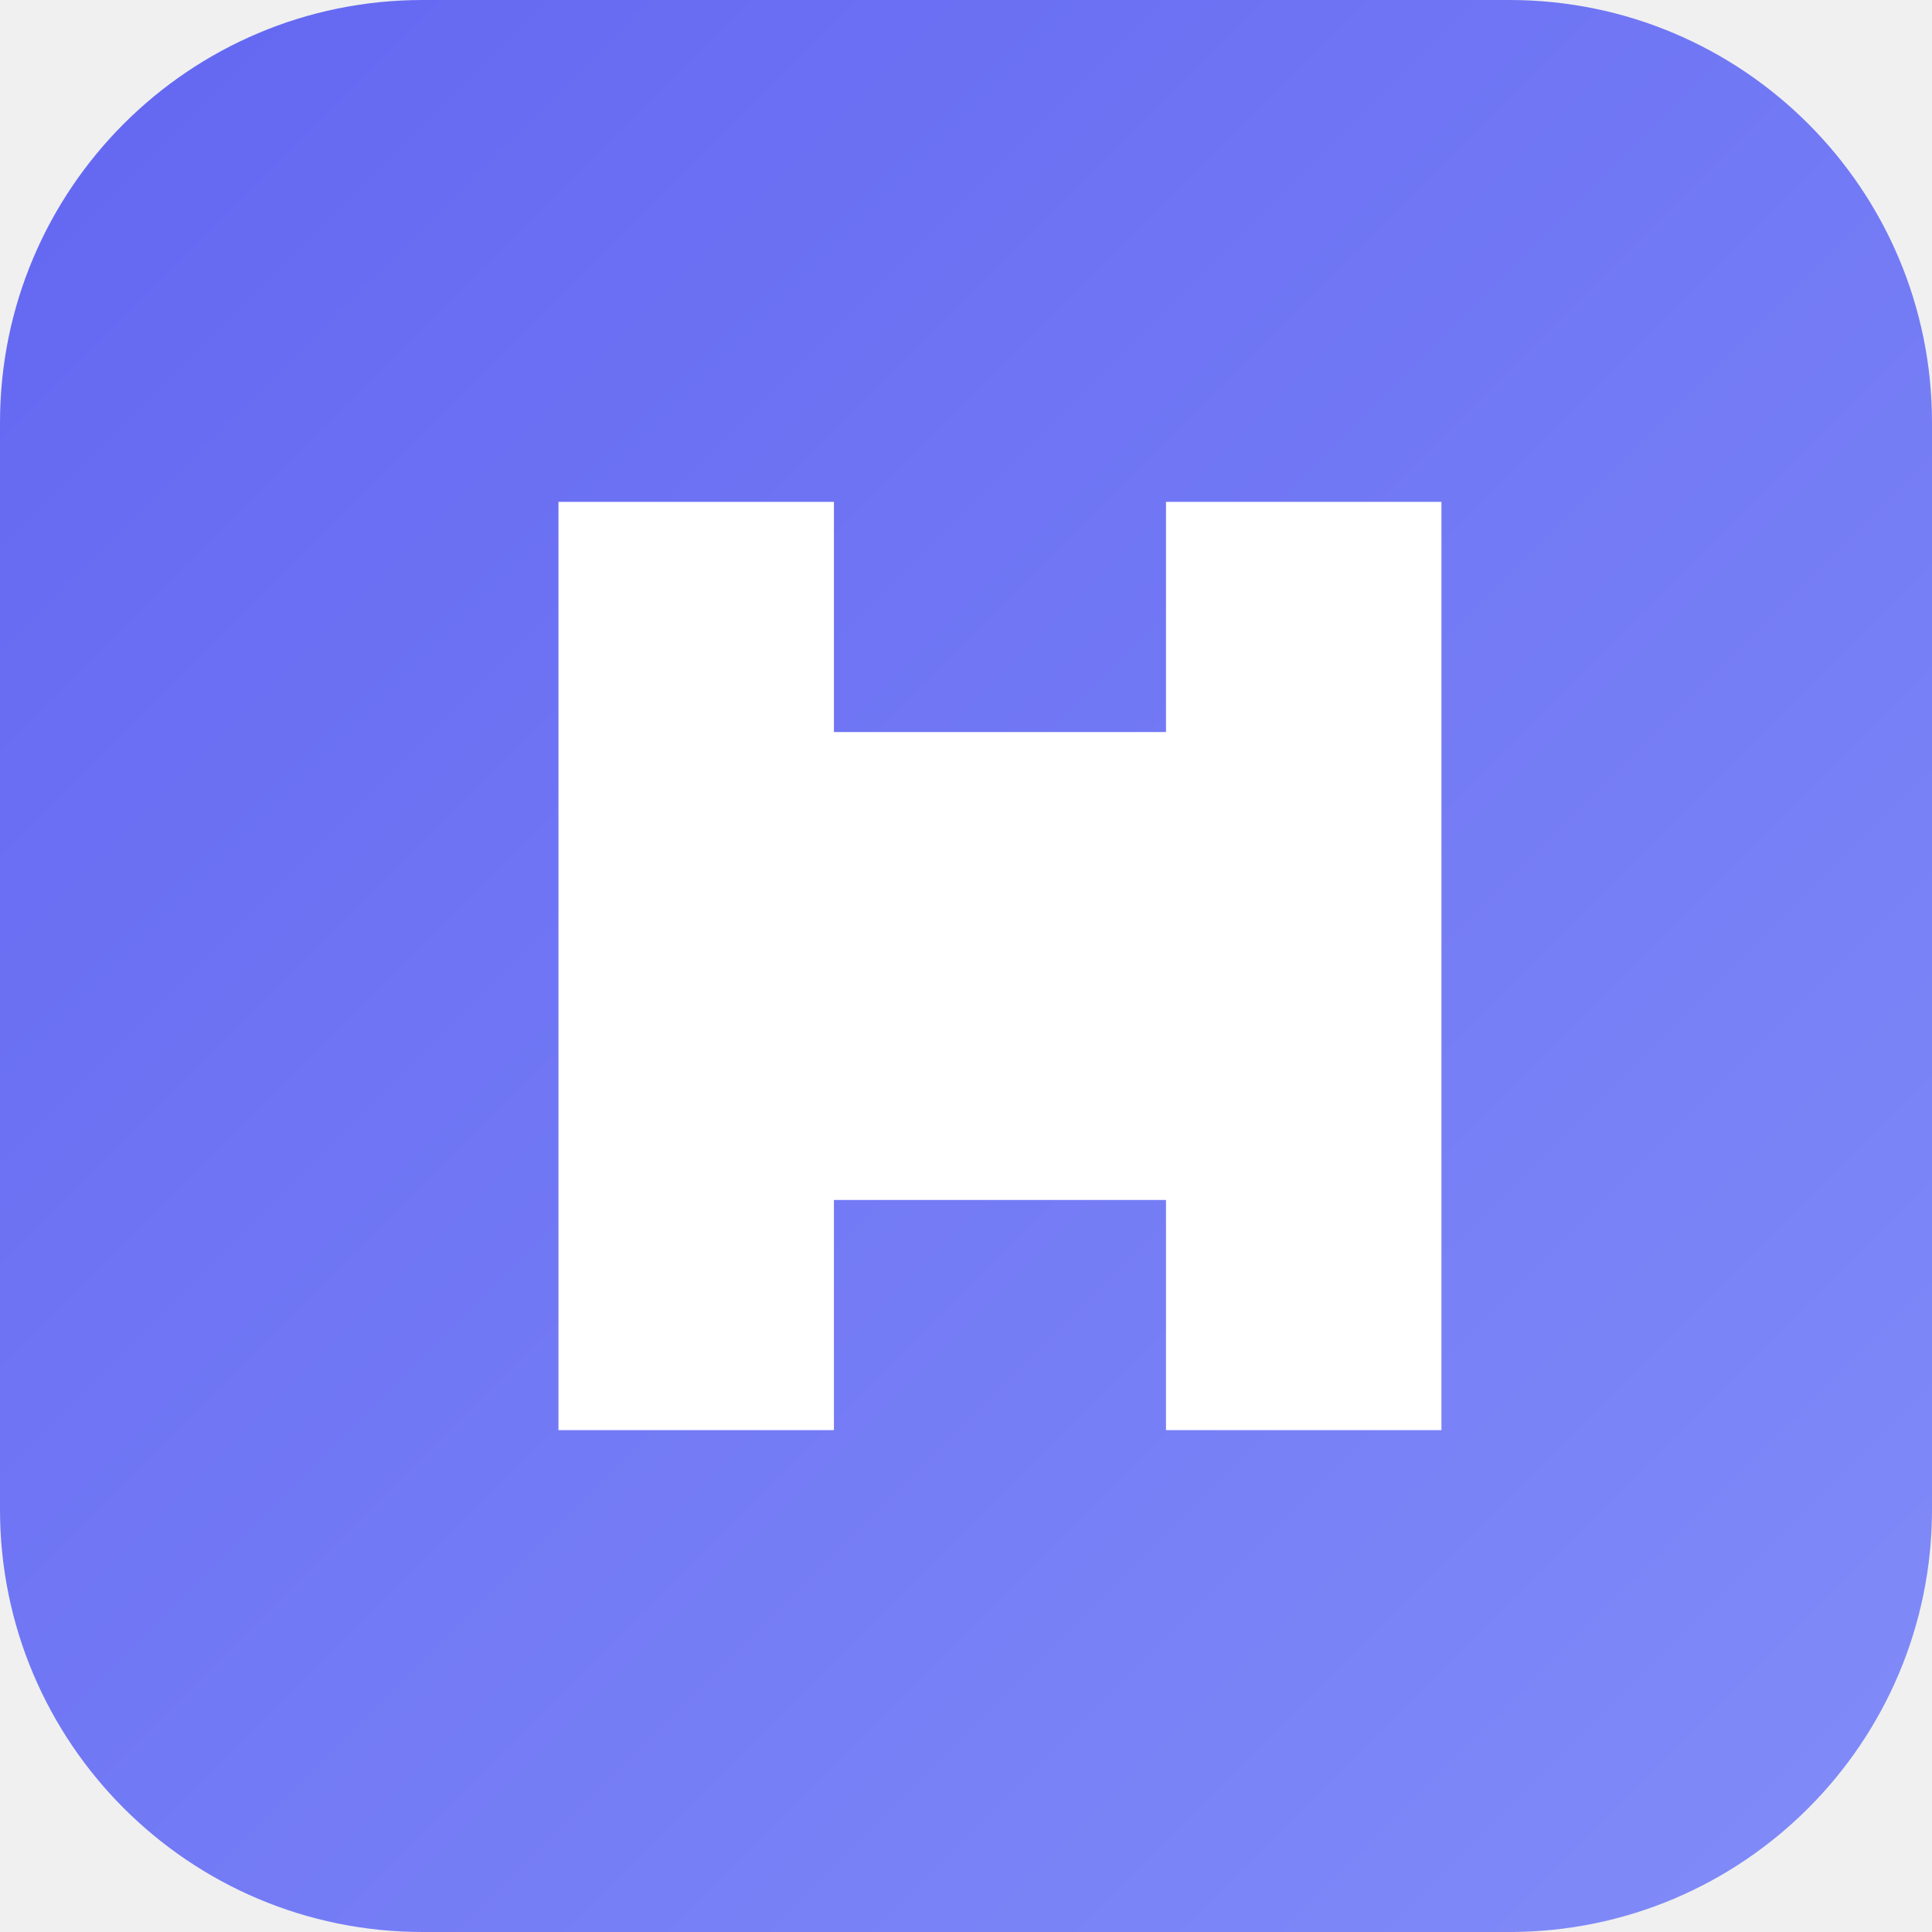
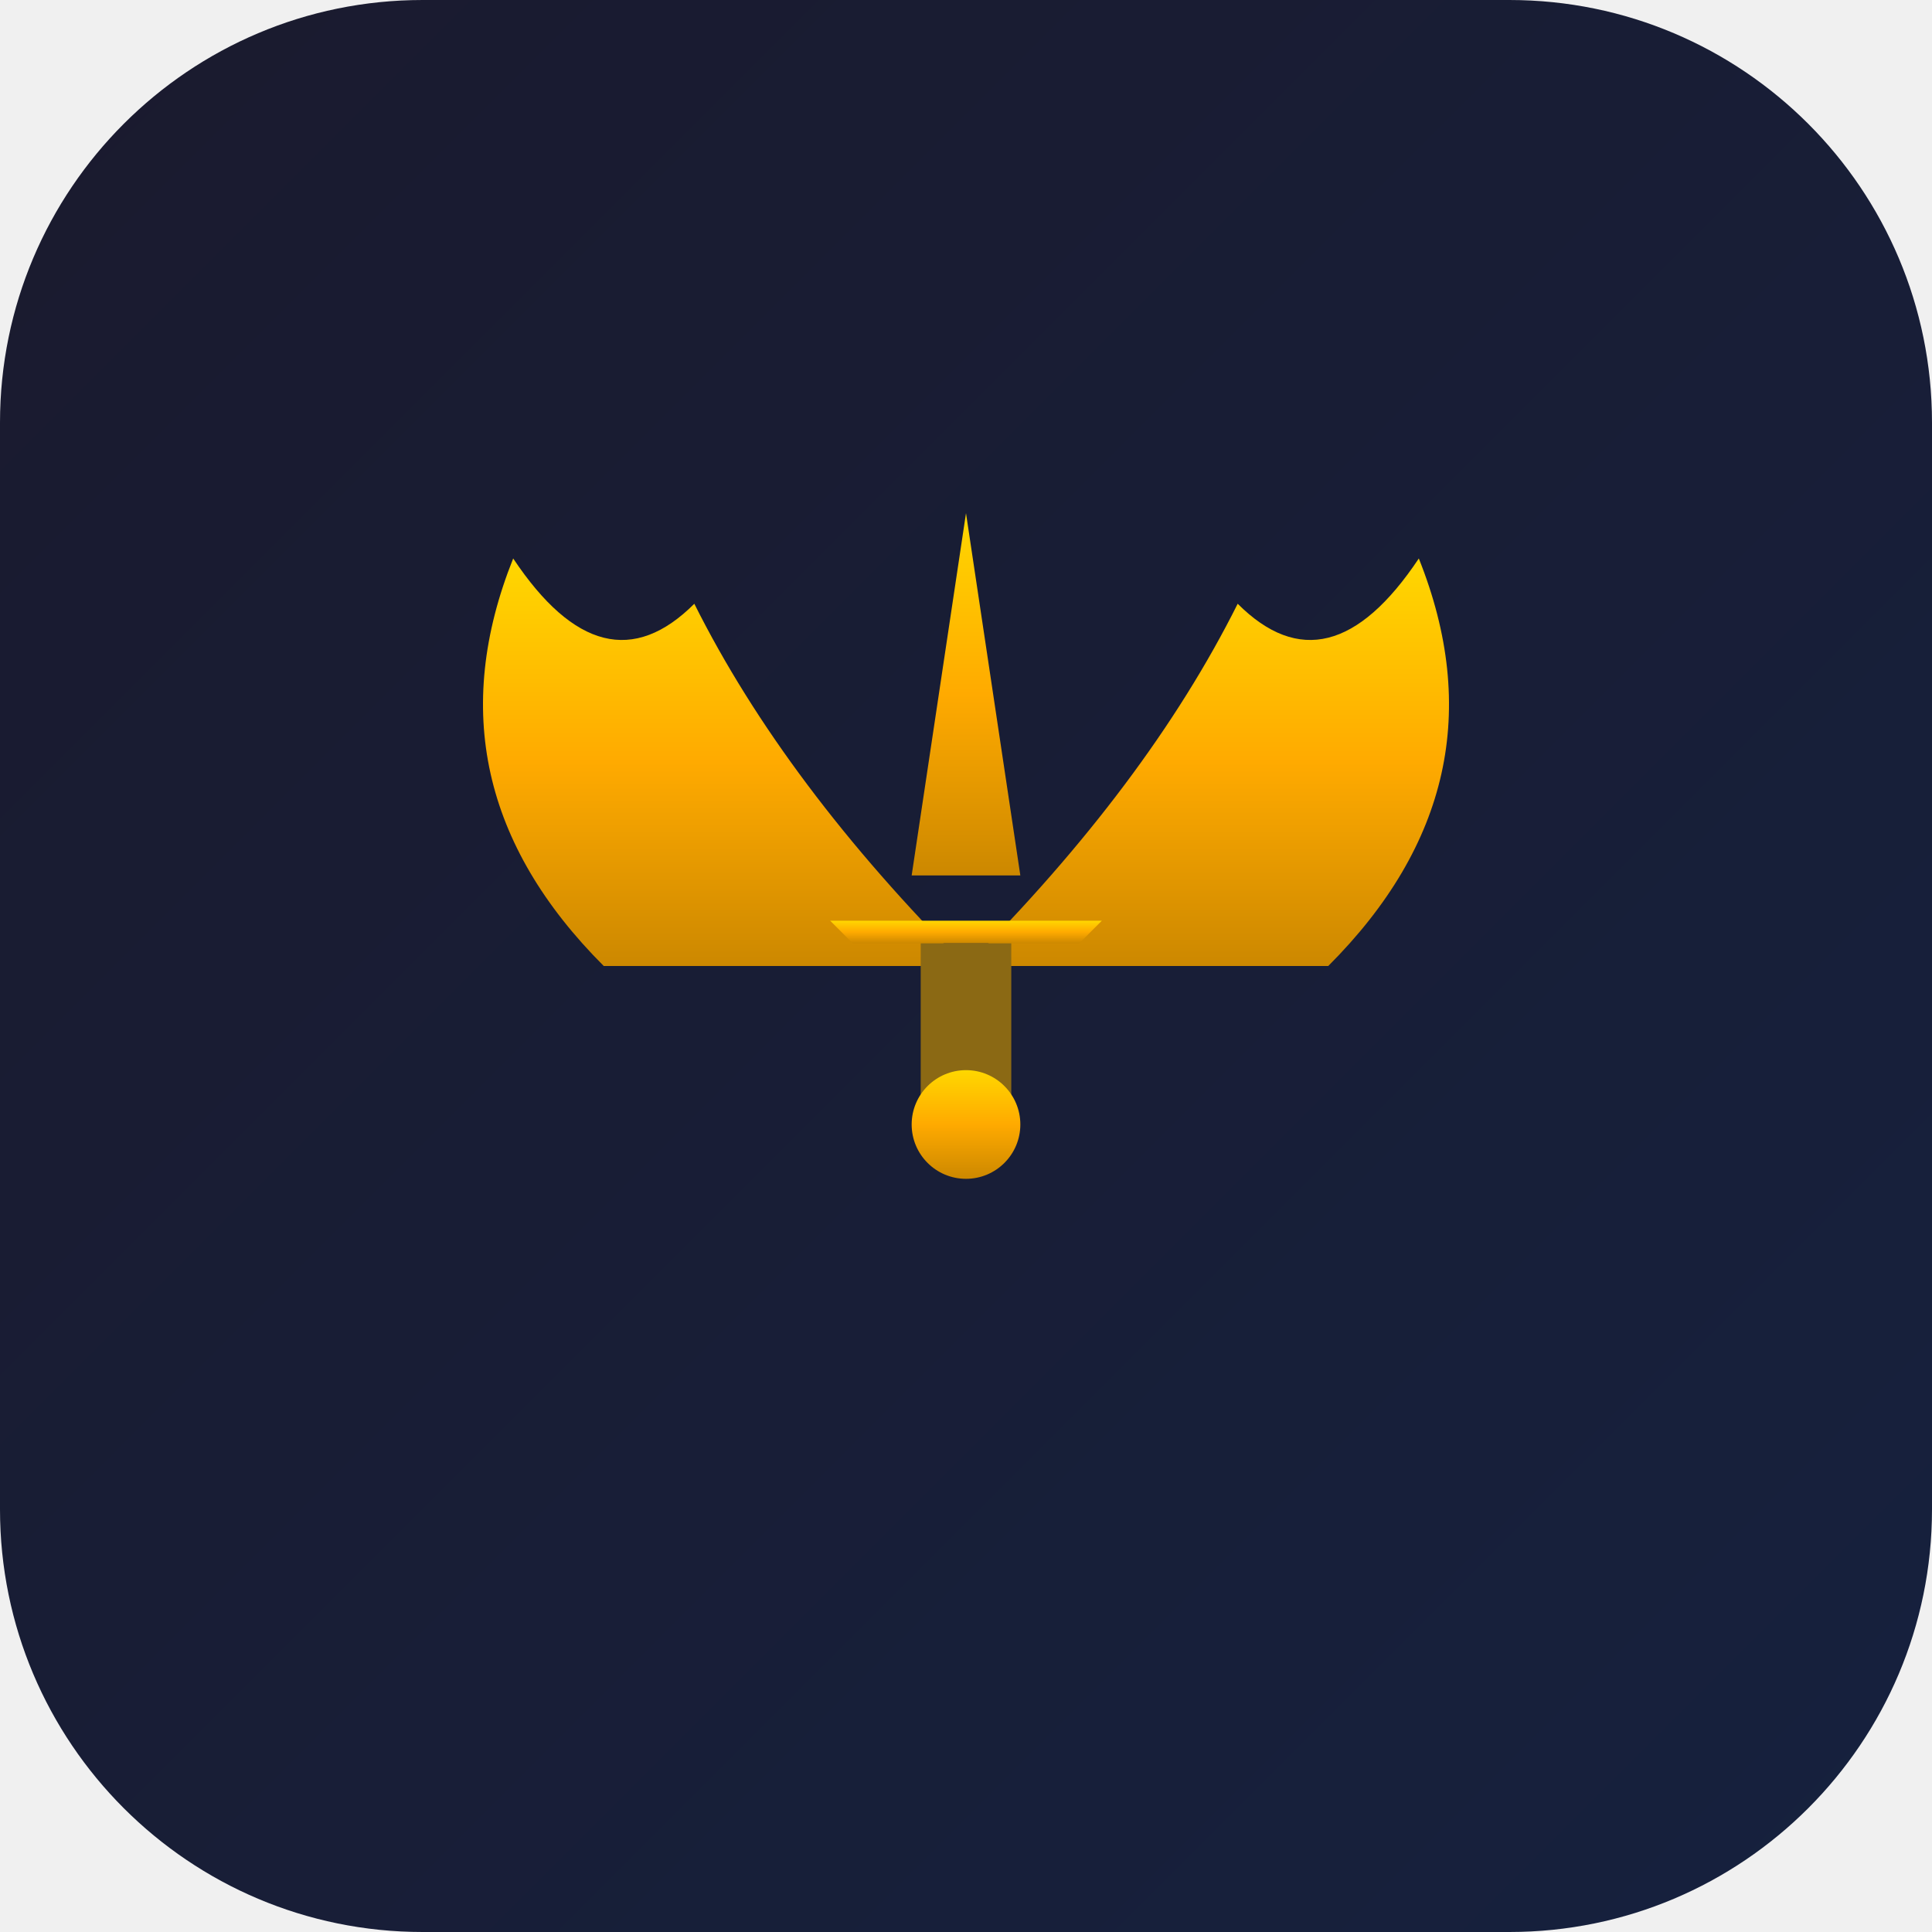
<svg xmlns="http://www.w3.org/2000/svg" viewBox="0 0 512 512">
  <defs>
-     <linearGradient id="g" x1="0" y1="0" x2="1" y2="1">
-       <stop offset="0" stop-color="#6366f1" />
-       <stop offset="1" stop-color="#818cf8" />
+     <linearGradient id="bg" x1="0" y1="0" x2="1" y2="1">
+       <stop offset="0" stop-color="#1a1a2e" />
+       <stop offset="1" stop-color="#16213e" />
+     </linearGradient>
+     <linearGradient id="badge" x1="0" y1="0" x2="0" y2="1">
+       <stop offset="0" stop-color="#ffd700" />
+       <stop offset="0.5" stop-color="#ffaa00" />
+       <stop offset="1" stop-color="#cc8800" />
+     </linearGradient>
+     <linearGradient id="badge-attention" x1="0" y1="0" x2="0" y2="1">
+       <stop offset="0" stop-color="#ff4444" />
+       <stop offset="1" stop-color="#cc0000" />
    </linearGradient>
  </defs>
-   <rect width="512" height="512" rx="112" fill="url(#g)" />
-   <path fill="#fff" d="M148 133h73v61h88v-61h73v246h-73v-61h-88v61h-73z" />
+   <rect width="512" height="512" rx="112" fill="url(#bg)" />
+   <g transform="translate(256, 256) scale(1.2)">
+     <path fill="url(#badge)" d="M-80,0 Q-120,-40 -100,-90 Q-80,-60 -60,-80 Q-40,-40 0,0 Z" />
+     <path fill="url(#badge)" d="M80,0 Q120,-40 100,-90 Q80,-60 60,-80 Q40,-40 0,0 Z" />
+     <path fill="url(#badge)" d="M-12,-20 L0,-100 L12,-20 Z" />
+     <path fill="url(#badge)" d="M-30,-10 L30,-10 L25,-5 L-25,-5 Z" />
+     <path fill="#8B6914" d="M-10,-5 L-10,30 L10,30 L10,-5 Z" />
+     <circle cx="0" cy="35" r="12" fill="url(#badge)" />
+   </g>
</svg>
